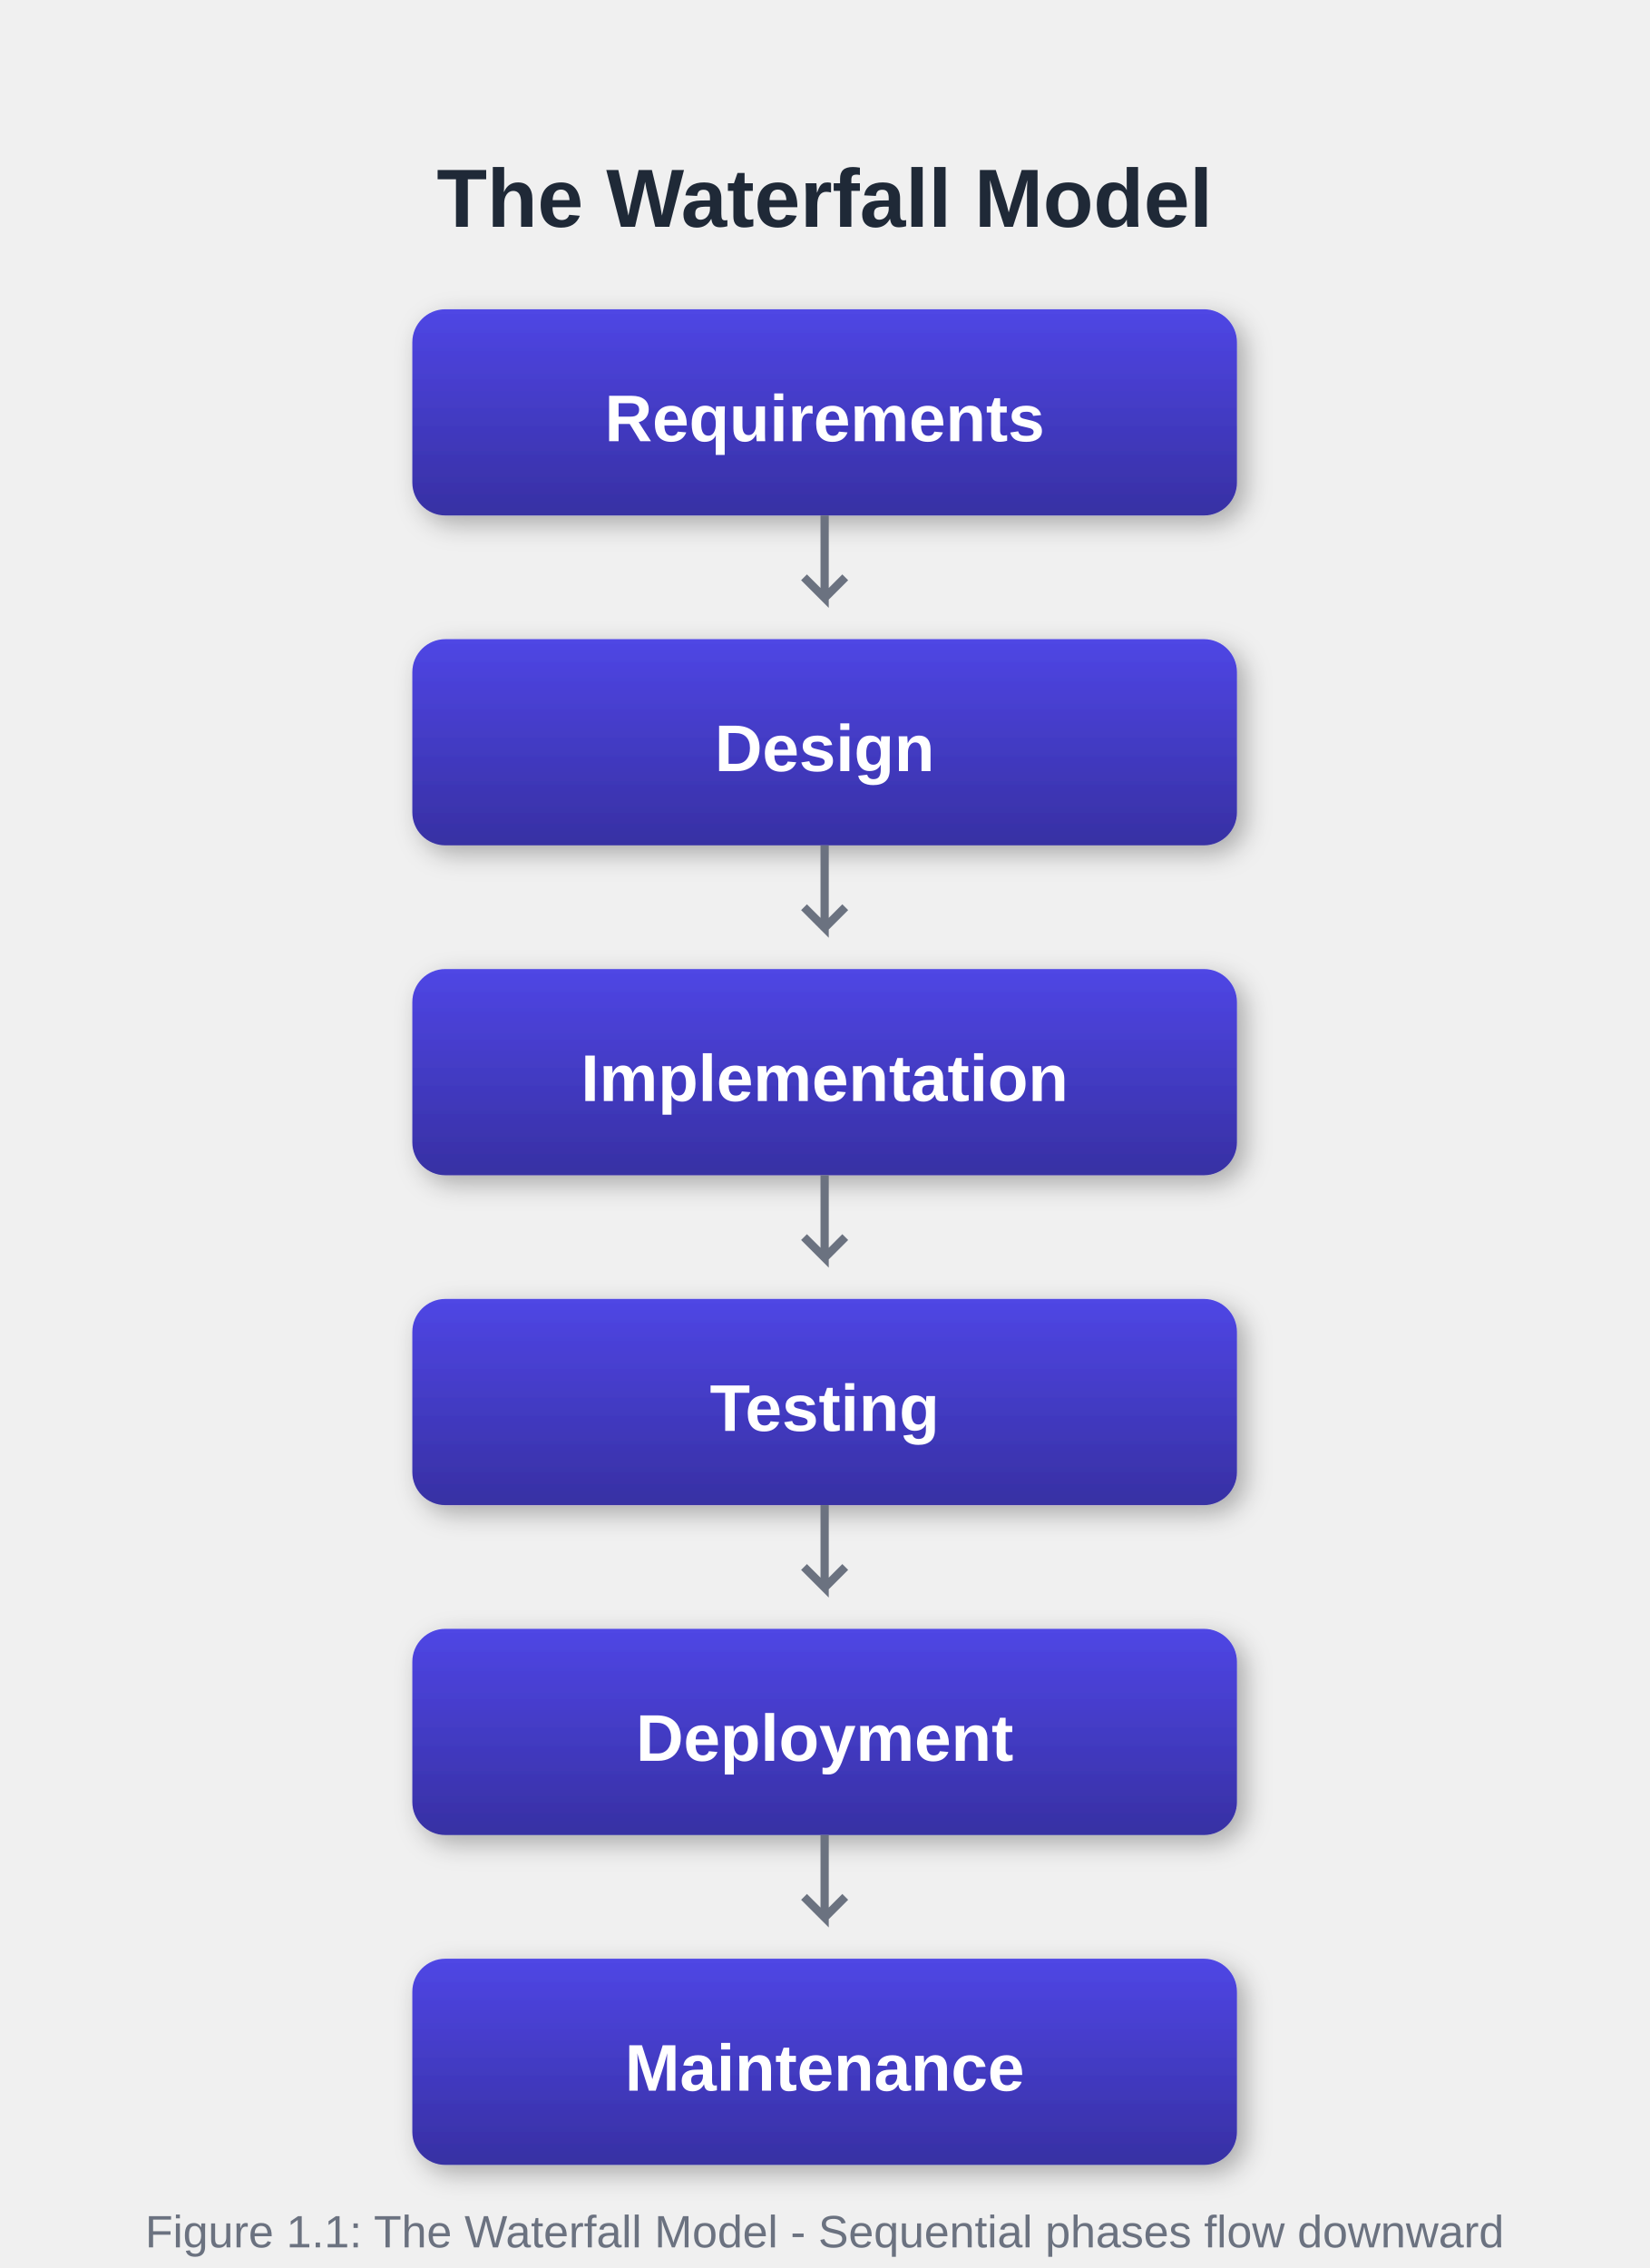
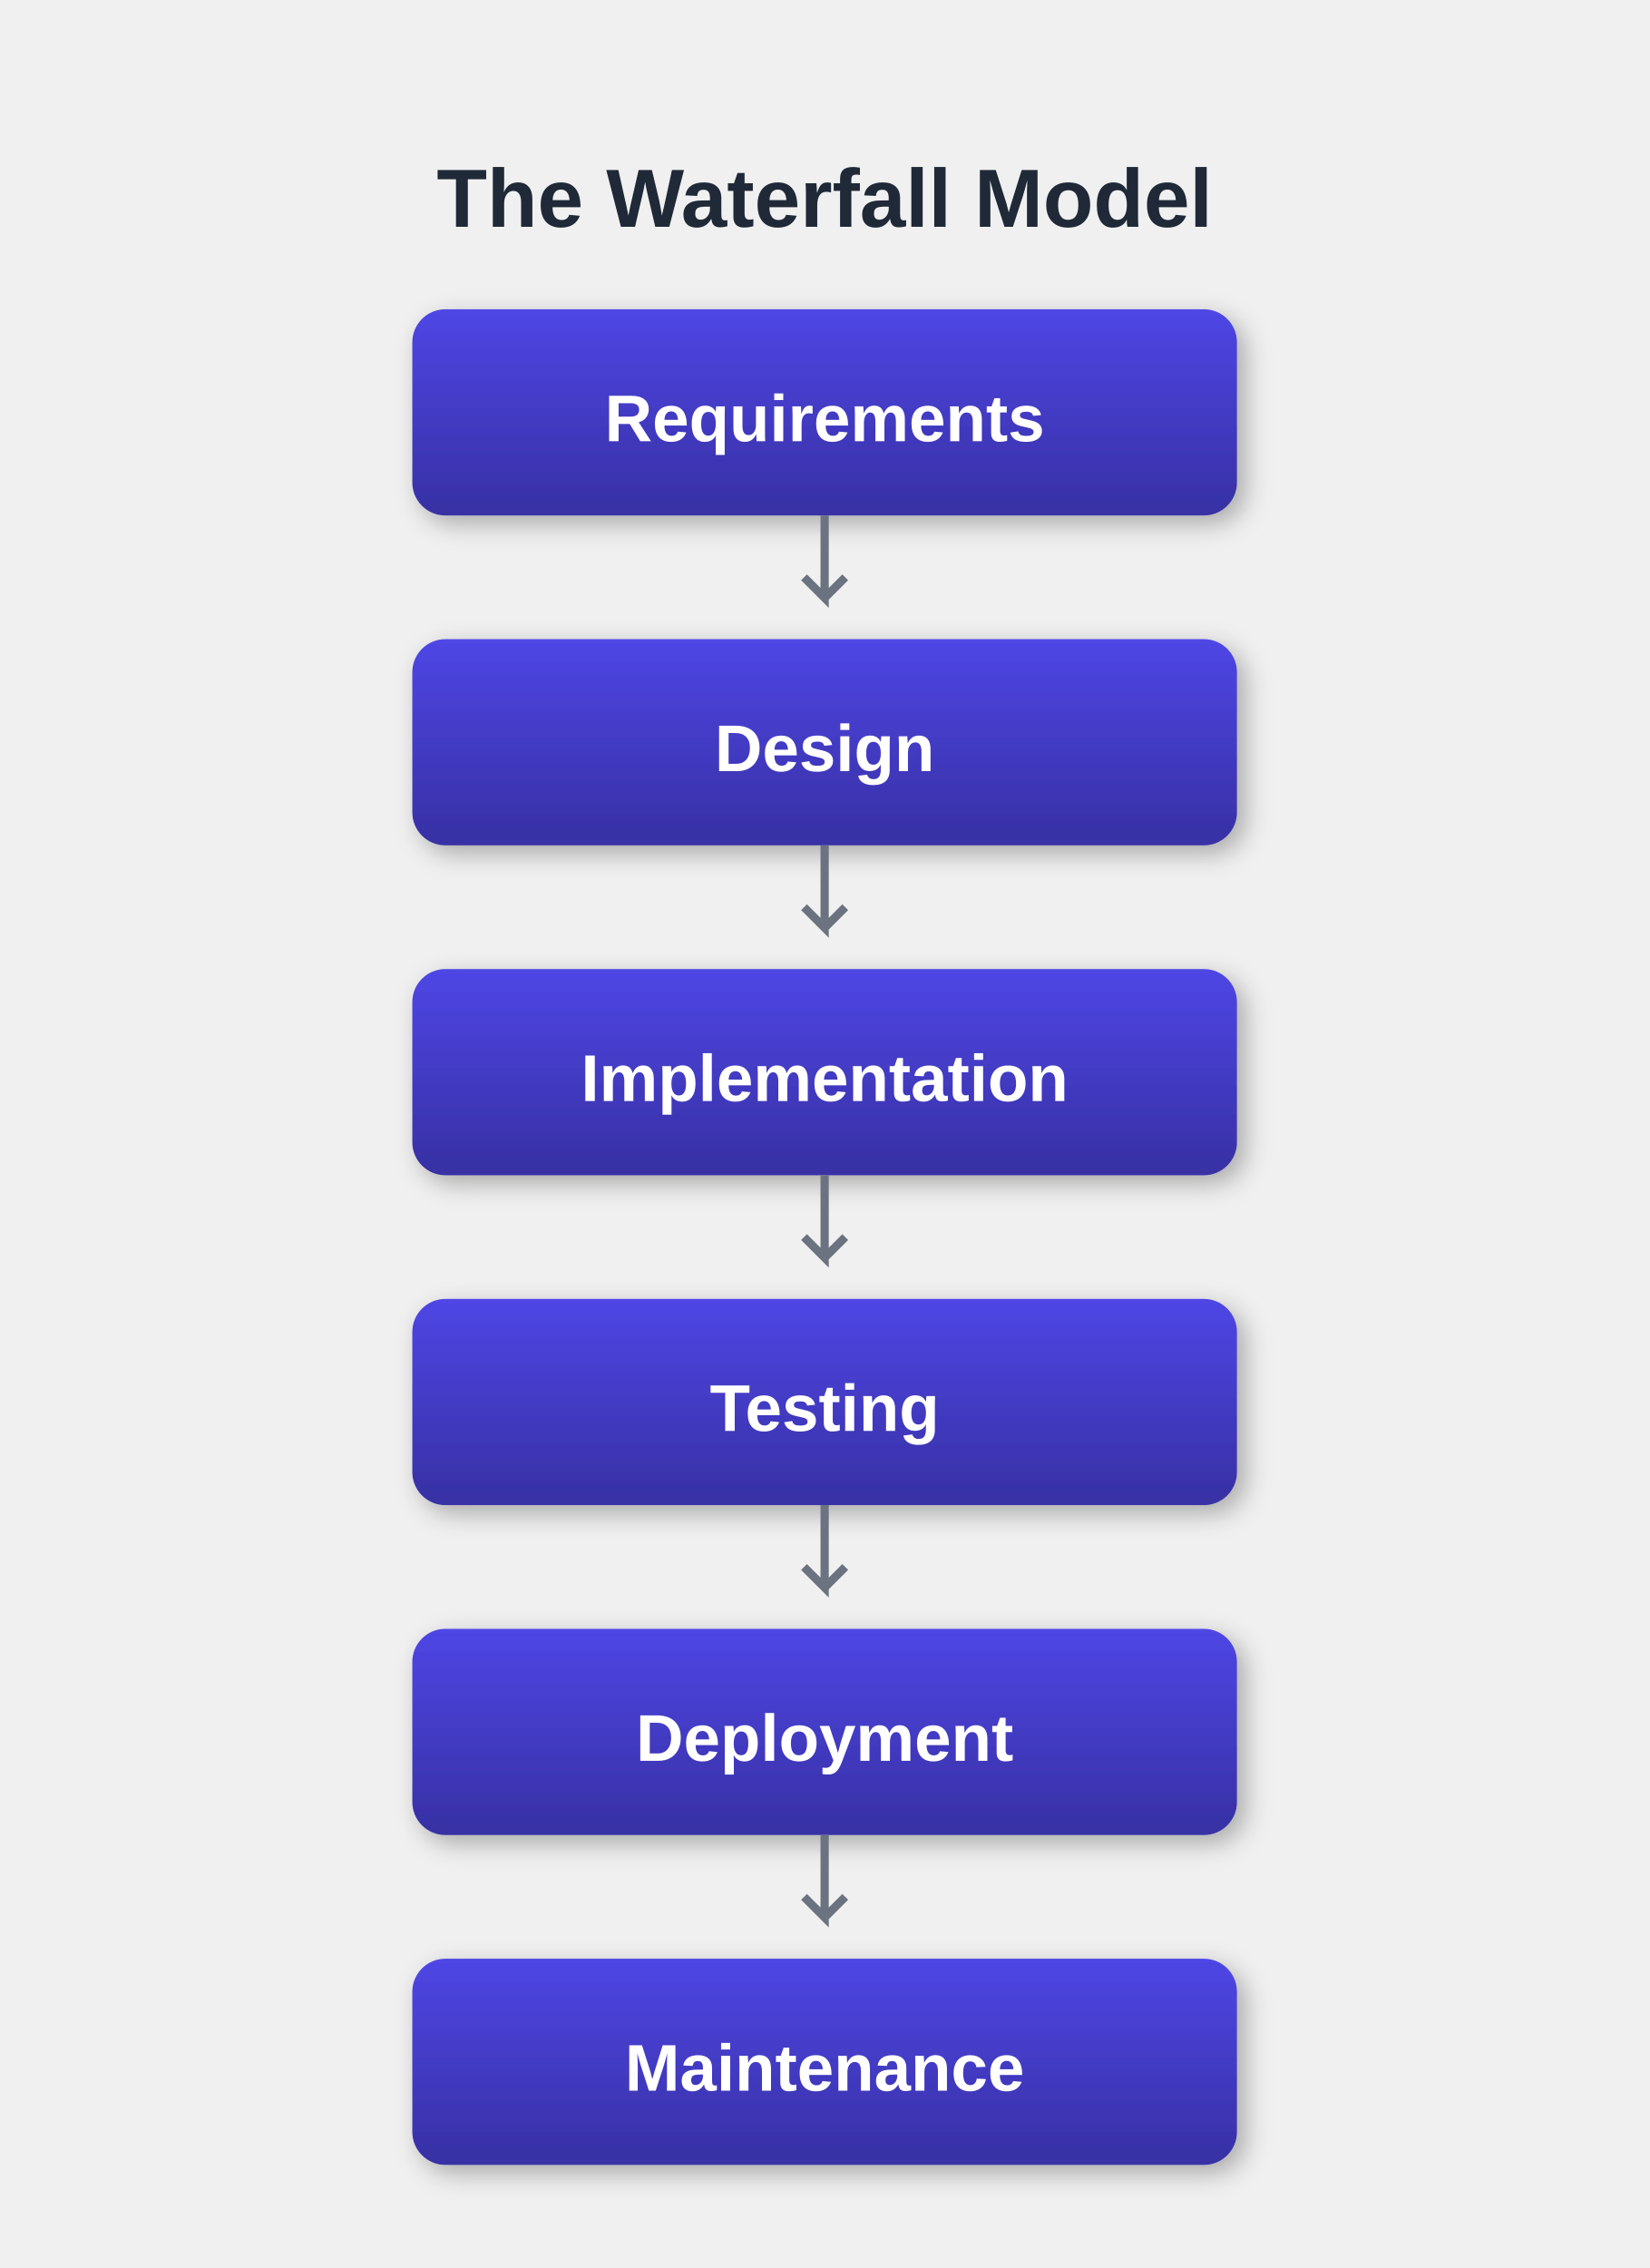
<svg xmlns="http://www.w3.org/2000/svg" viewBox="0 0 400 500" width="400" height="550">
  <defs>
    <linearGradient id="boxGradient" x1="0%" y1="0%" x2="0%" y2="100%">
      <stop offset="0%" style="stop-color:#4F46E5;stop-opacity:1" />
      <stop offset="100%" style="stop-color:#3730A3;stop-opacity:1" />
    </linearGradient>
    <filter id="shadow" x="-20%" y="-20%" width="140%" height="140%">
      <feDropShadow dx="2" dy="2" stdDeviation="3" flood-opacity="0.3" />
    </filter>
  </defs>
  <text x="200" y="30" text-anchor="middle" font-family="Arial, sans-serif" font-size="20" font-weight="bold" fill="#1F2937">The Waterfall Model</text>
  <rect x="100" y="50" width="200" height="50" rx="8" fill="url(#boxGradient)" filter="url(#shadow)" />
  <text x="200" y="82" text-anchor="middle" font-family="Arial, sans-serif" font-size="16" fill="white" font-weight="bold">Requirements</text>
  <path d="M200 100 L200 120 L195 115 M200 120 L205 115" stroke="#6B7280" stroke-width="2" fill="none" />
  <rect x="100" y="130" width="200" height="50" rx="8" fill="url(#boxGradient)" filter="url(#shadow)" />
  <text x="200" y="162" text-anchor="middle" font-family="Arial, sans-serif" font-size="16" fill="white" font-weight="bold">Design</text>
  <path d="M200 180 L200 200 L195 195 M200 200 L205 195" stroke="#6B7280" stroke-width="2" fill="none" />
  <rect x="100" y="210" width="200" height="50" rx="8" fill="url(#boxGradient)" filter="url(#shadow)" />
  <text x="200" y="242" text-anchor="middle" font-family="Arial, sans-serif" font-size="16" fill="white" font-weight="bold">Implementation</text>
  <path d="M200 260 L200 280 L195 275 M200 280 L205 275" stroke="#6B7280" stroke-width="2" fill="none" />
  <rect x="100" y="290" width="200" height="50" rx="8" fill="url(#boxGradient)" filter="url(#shadow)" />
  <text x="200" y="322" text-anchor="middle" font-family="Arial, sans-serif" font-size="16" fill="white" font-weight="bold">Testing</text>
  <path d="M200 340 L200 360 L195 355 M200 360 L205 355" stroke="#6B7280" stroke-width="2" fill="none" />
  <rect x="100" y="370" width="200" height="50" rx="8" fill="url(#boxGradient)" filter="url(#shadow)" />
  <text x="200" y="402" text-anchor="middle" font-family="Arial, sans-serif" font-size="16" fill="white" font-weight="bold">Deployment</text>
  <path d="M200 420 L200 440 L195 435 M200 440 L205 435" stroke="#6B7280" stroke-width="2" fill="none" />
  <rect x="100" y="450" width="200" height="50" rx="8" fill="url(#boxGradient)" filter="url(#shadow)" />
  <text x="200" y="482" text-anchor="middle" font-family="Arial, sans-serif" font-size="16" fill="white" font-weight="bold">Maintenance</text>
-   <text x="200" y="520" text-anchor="middle" font-family="Arial, sans-serif" font-size="11" fill="#6B7280">Figure 1.1: The Waterfall Model - Sequential phases flow downward</text>
</svg>
